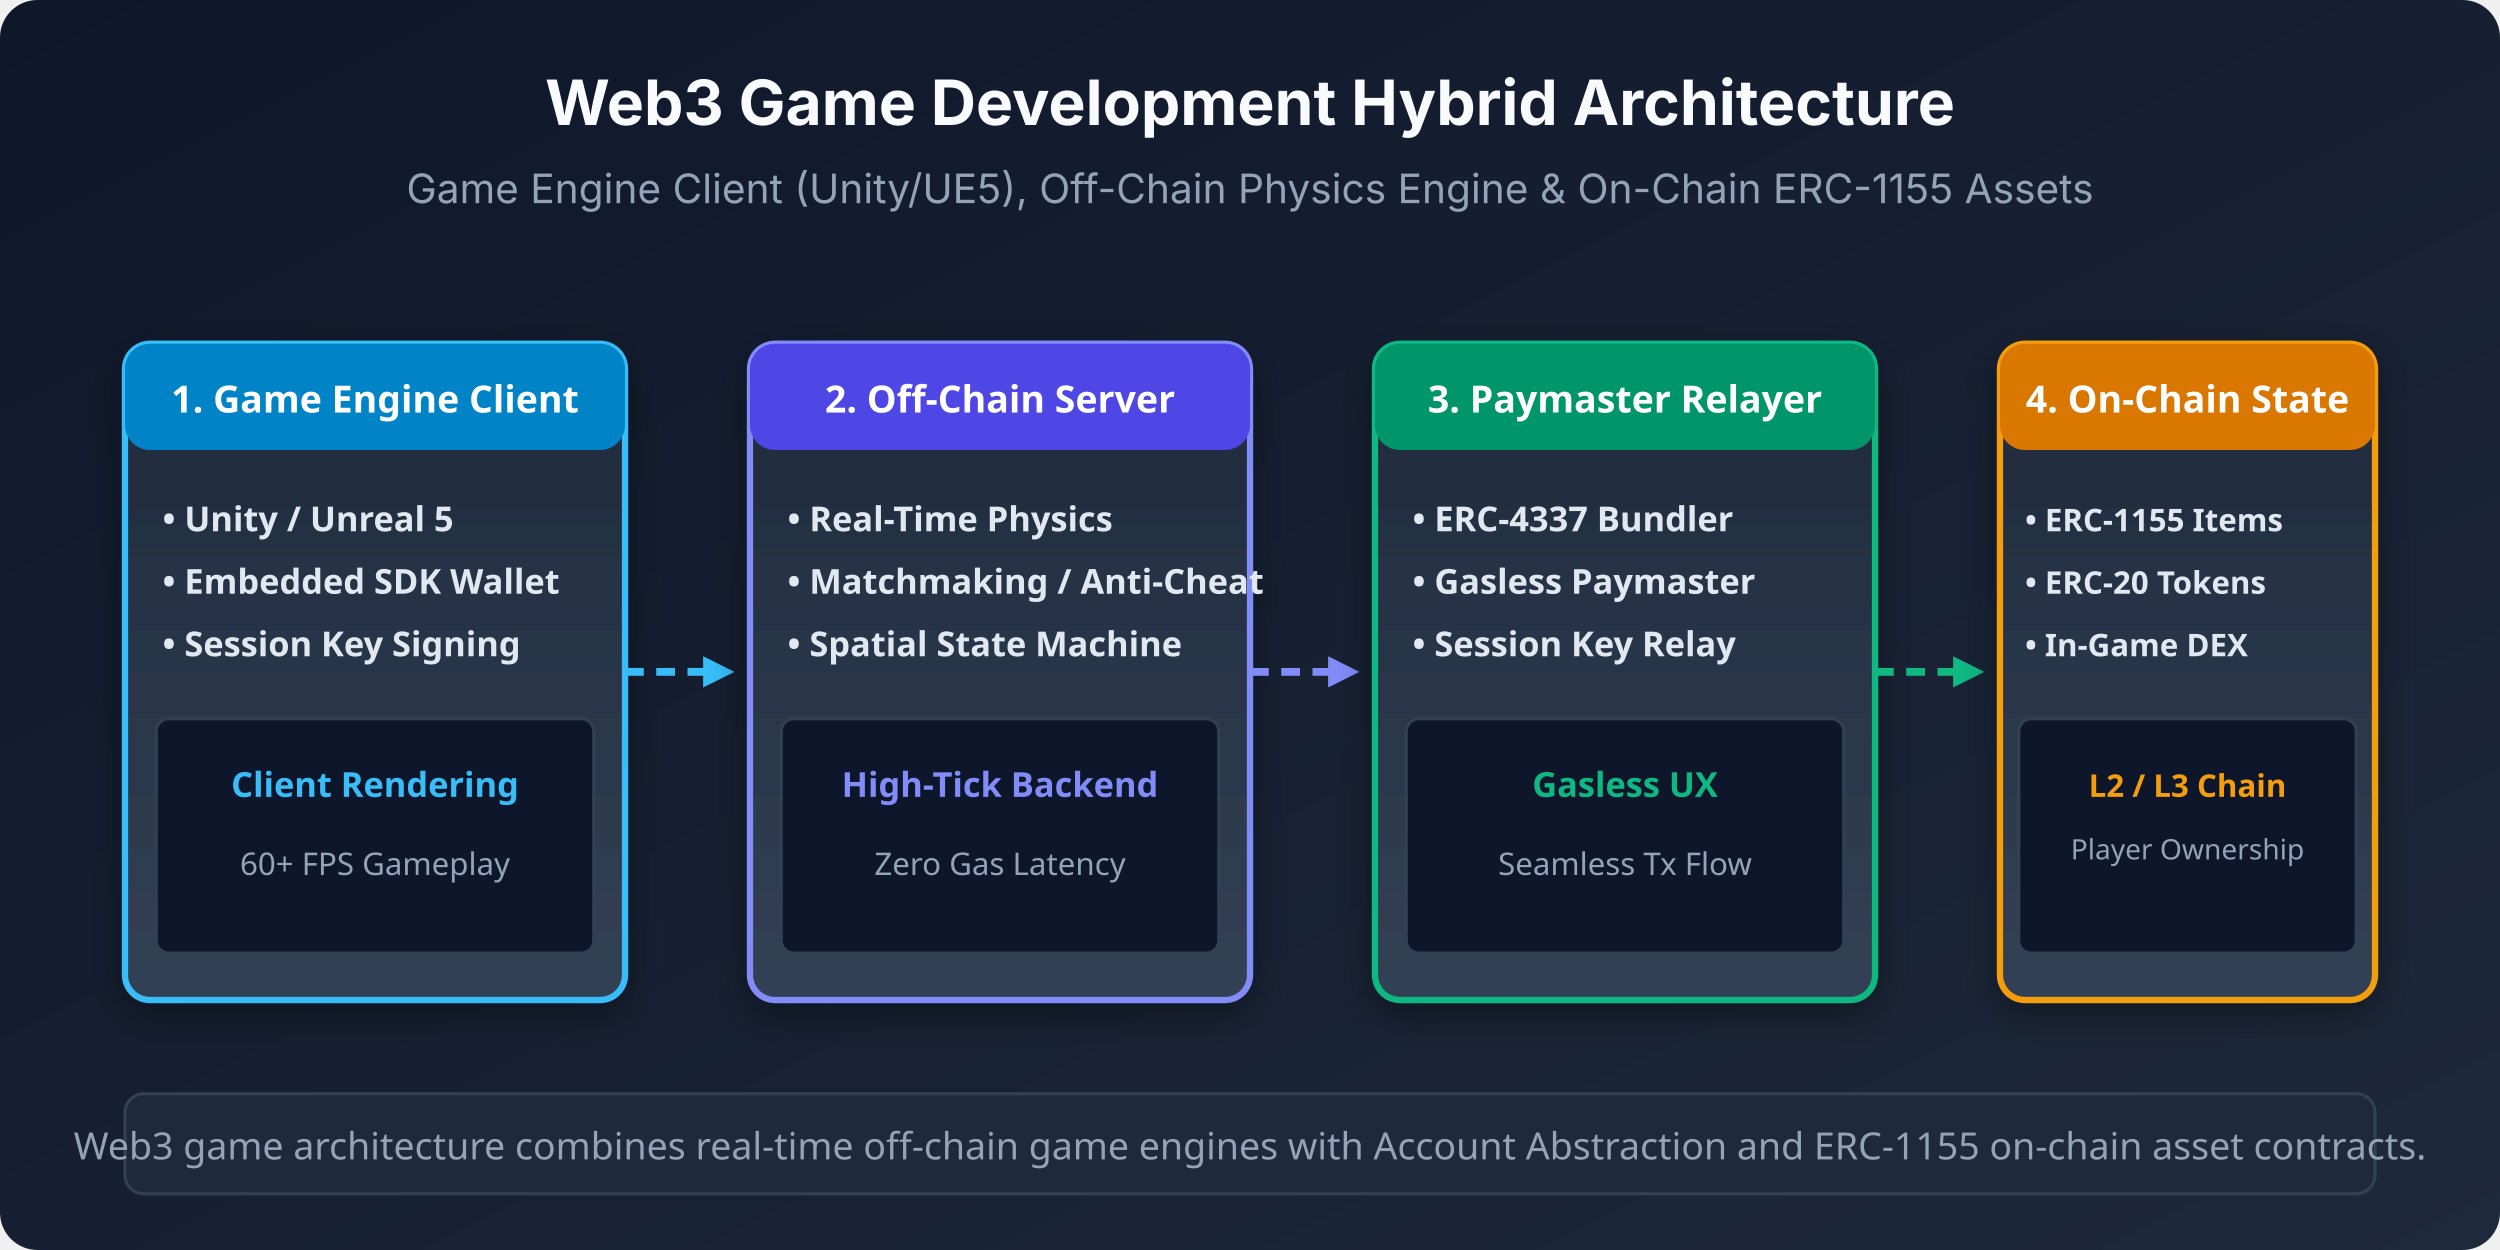
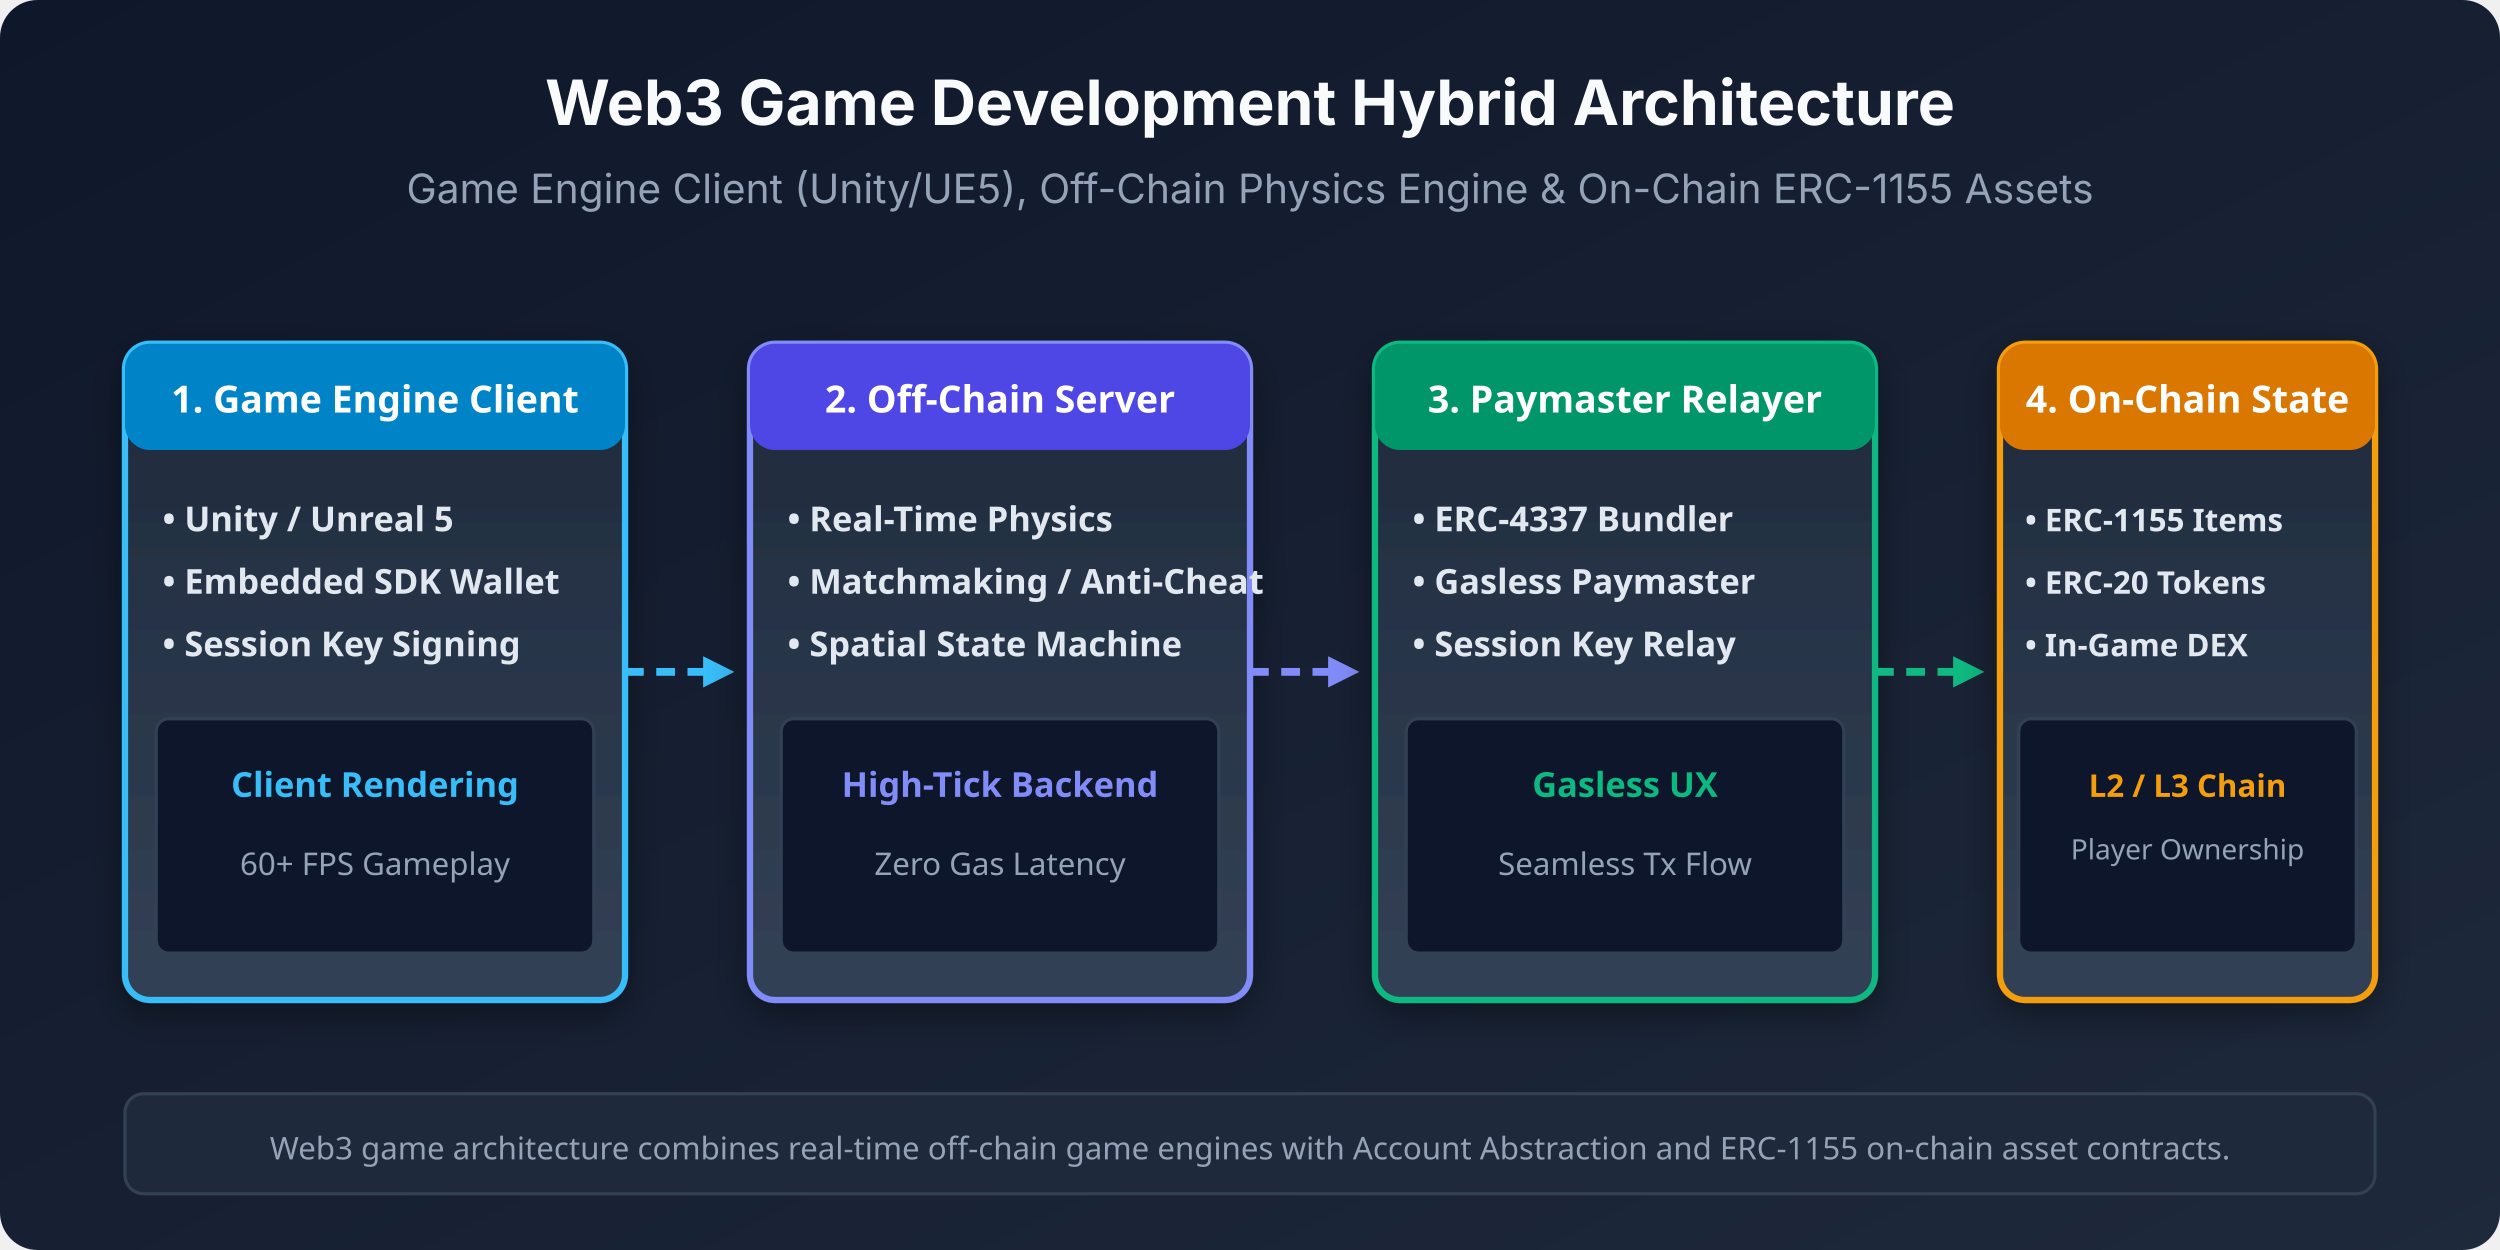
<svg xmlns="http://www.w3.org/2000/svg" viewBox="0 0 800 400" width="100%" height="100%">
  <defs>
    <linearGradient id="bg-grad" x1="0%" y1="0%" x2="100%" y2="100%">
      <stop offset="0%" stop-color="#0f172a" />
      <stop offset="100%" stop-color="#1e293b" />
    </linearGradient>
    <linearGradient id="box-grad" x1="0%" y1="0%" x2="0%" y2="100%">
      <stop offset="0%" stop-color="#1e293b" />
      <stop offset="100%" stop-color="#334155" />
    </linearGradient>
    <filter id="shadow" x="-10%" y="-10%" width="120%" height="120%">
      <feDropShadow dx="0" dy="4" stdDeviation="6" flood-color="#000" flood-opacity="0.4" />
    </filter>
  </defs>
  <rect width="800" height="400" fill="url(#bg-grad)" rx="12" />
  <text x="400" y="40" fill="#f8fafc" font-family="system-ui, -apple-system, sans-serif" font-size="20" font-weight="700" text-anchor="middle">Web3 Game Development Hybrid Architecture</text>
  <text x="400" y="65" fill="#94a3b8" font-family="system-ui, -apple-system, sans-serif" font-size="13" text-anchor="middle">Game Engine Client (Unity/UE5), Off-Chain Physics Engine &amp; On-Chain ERC-1155 Assets</text>
  <g transform="translate(40, 110)" filter="url(#shadow)">
    <rect width="160" height="210" fill="url(#box-grad)" stroke="#38bdf8" stroke-width="2" rx="8" />
    <rect width="160" height="34" fill="#0284c7" rx="8" />
    <text x="80" y="22" fill="#ffffff" font-family="system-ui, sans-serif" font-size="12" font-weight="700" text-anchor="middle">1. Game Engine Client</text>
    <text x="12" y="60" fill="#e2e8f0" font-family="system-ui, sans-serif" font-size="11" font-weight="600">• Unity / Unreal 5</text>
    <text x="12" y="80" fill="#e2e8f0" font-family="system-ui, sans-serif" font-size="11" font-weight="600">• Embedded SDK Wallet</text>
    <text x="12" y="100" fill="#e2e8f0" font-family="system-ui, sans-serif" font-size="11" font-weight="600">• Session Key Signing</text>
    <rect x="10" y="120" width="140" height="75" fill="#0f172a" rx="4" stroke="#334155" />
    <text x="80" y="145" fill="#38bdf8" font-family="system-ui, sans-serif" font-size="11" font-weight="600" text-anchor="middle">Client Rendering</text>
    <text x="80" y="170" fill="#94a3b8" font-family="system-ui, sans-serif" font-size="10" text-anchor="middle">60+ FPS Gameplay</text>
  </g>
  <path d="M 200 215 L 230 215" stroke="#38bdf8" stroke-width="2.5" stroke-dasharray="6,4" />
  <polygon points="235,215 225,210 225,220" fill="#38bdf8" />
  <g transform="translate(240, 110)" filter="url(#shadow)">
    <rect width="160" height="210" fill="url(#box-grad)" stroke="#818cf8" stroke-width="2" rx="8" />
    <rect width="160" height="34" fill="#4f46e5" rx="8" />
    <text x="80" y="22" fill="#ffffff" font-family="system-ui, sans-serif" font-size="12" font-weight="700" text-anchor="middle">2. Off-Chain Server</text>
    <text x="12" y="60" fill="#e2e8f0" font-family="system-ui, sans-serif" font-size="11" font-weight="600">• Real-Time Physics</text>
    <text x="12" y="80" fill="#e2e8f0" font-family="system-ui, sans-serif" font-size="11" font-weight="600">• Matchmaking / Anti-Cheat</text>
    <text x="12" y="100" fill="#e2e8f0" font-family="system-ui, sans-serif" font-size="11" font-weight="600">• Spatial State Machine</text>
    <rect x="10" y="120" width="140" height="75" fill="#0f172a" rx="4" stroke="#334155" />
    <text x="80" y="145" fill="#818cf8" font-family="system-ui, sans-serif" font-size="11" font-weight="600" text-anchor="middle">High-Tick Backend</text>
    <text x="80" y="170" fill="#94a3b8" font-family="system-ui, sans-serif" font-size="10" text-anchor="middle">Zero Gas Latency</text>
  </g>
  <path d="M 400 215 L 430 215" stroke="#818cf8" stroke-width="2.5" stroke-dasharray="6,4" />
  <polygon points="435,215 425,210 425,220" fill="#818cf8" />
  <g transform="translate(440, 110)" filter="url(#shadow)">
    <rect width="160" height="210" fill="url(#box-grad)" stroke="#10b981" stroke-width="2" rx="8" />
    <rect width="160" height="34" fill="#059669" rx="8" />
    <text x="80" y="22" fill="#ffffff" font-family="system-ui, sans-serif" font-size="12" font-weight="700" text-anchor="middle">3. Paymaster Relayer</text>
    <text x="12" y="60" fill="#e2e8f0" font-family="system-ui, sans-serif" font-size="11" font-weight="600">• ERC-4337 Bundler</text>
    <text x="12" y="80" fill="#e2e8f0" font-family="system-ui, sans-serif" font-size="11" font-weight="600">• Gasless Paymaster</text>
    <text x="12" y="100" fill="#e2e8f0" font-family="system-ui, sans-serif" font-size="11" font-weight="600">• Session Key Relay</text>
    <rect x="10" y="120" width="140" height="75" fill="#0f172a" rx="4" stroke="#334155" />
    <text x="80" y="145" fill="#10b981" font-family="system-ui, sans-serif" font-size="11" font-weight="600" text-anchor="middle">Gasless UX</text>
    <text x="80" y="170" fill="#94a3b8" font-family="system-ui, sans-serif" font-size="10" text-anchor="middle">Seamless Tx Flow</text>
  </g>
  <path d="M 600 215 L 630 215" stroke="#10b981" stroke-width="2.5" stroke-dasharray="6,4" />
  <polygon points="635,215 625,210 625,220" fill="#10b981" />
  <g transform="translate(640, 110)" filter="url(#shadow)">
    <rect width="120" height="210" fill="url(#box-grad)" stroke="#f59e0b" stroke-width="2" rx="8" />
    <rect width="120" height="34" fill="#d97706" rx="8" />
    <text x="60" y="22" fill="#ffffff" font-family="system-ui, sans-serif" font-size="12" font-weight="700" text-anchor="middle">4. On-Chain State</text>
    <text x="8" y="60" fill="#e2e8f0" font-family="system-ui, sans-serif" font-size="10" font-weight="600">• ERC-1155 Items</text>
    <text x="8" y="80" fill="#e2e8f0" font-family="system-ui, sans-serif" font-size="10" font-weight="600">• ERC-20 Tokens</text>
    <text x="8" y="100" fill="#e2e8f0" font-family="system-ui, sans-serif" font-size="10" font-weight="600">• In-Game DEX</text>
    <rect x="6" y="120" width="108" height="75" fill="#0f172a" rx="4" stroke="#334155" />
    <text x="60" y="145" fill="#f59e0b" font-family="system-ui, sans-serif" font-size="10" font-weight="600" text-anchor="middle">L2 / L3 Chain</text>
    <text x="60" y="165" fill="#94a3b8" font-family="system-ui, sans-serif" font-size="9" text-anchor="middle">Player Ownership</text>
  </g>
  <rect x="40" y="350" width="720" height="32" fill="#1e293b" rx="6" stroke="#334155" />
-   <text x="400" y="371" fill="#94a3b8" font-family="system-ui, sans-serif" font-size="12" text-anchor="middle">Web3 game architecture combines real-time off-chain game engines with Account Abstraction and ERC-1155 on-chain asset contracts.</text>
+   <text x="400" y="371" fill="#94a3b8" font-family="system-ui, sans-serif" font-size="10" text-anchor="middle">Web3 game architecture combines real-time off-chain game engines with Account Abstraction and ERC-1155 on-chain asset contracts.</text>
</svg>
